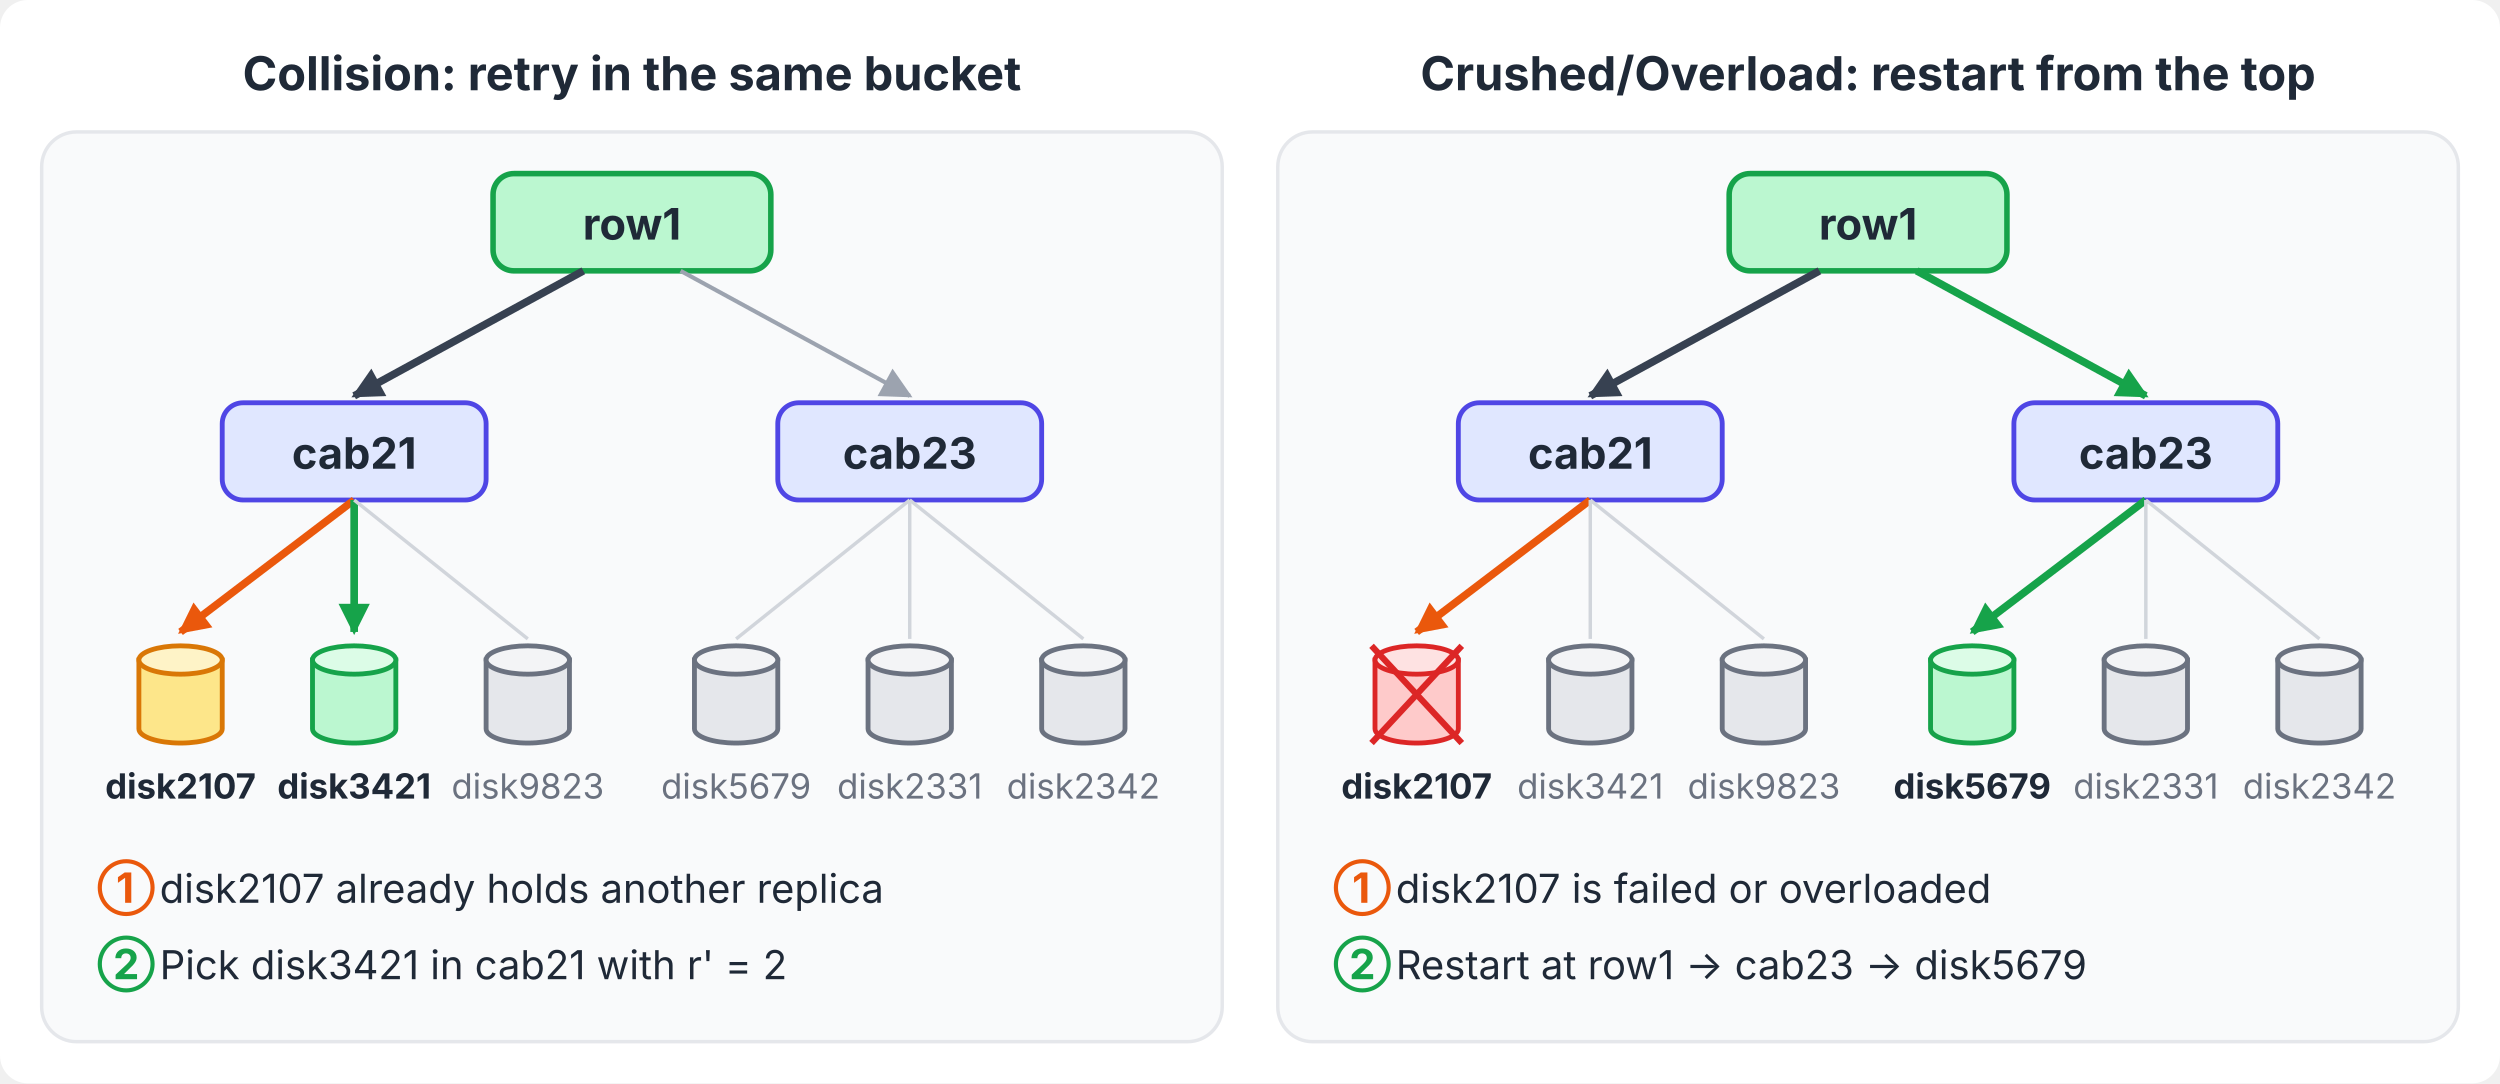
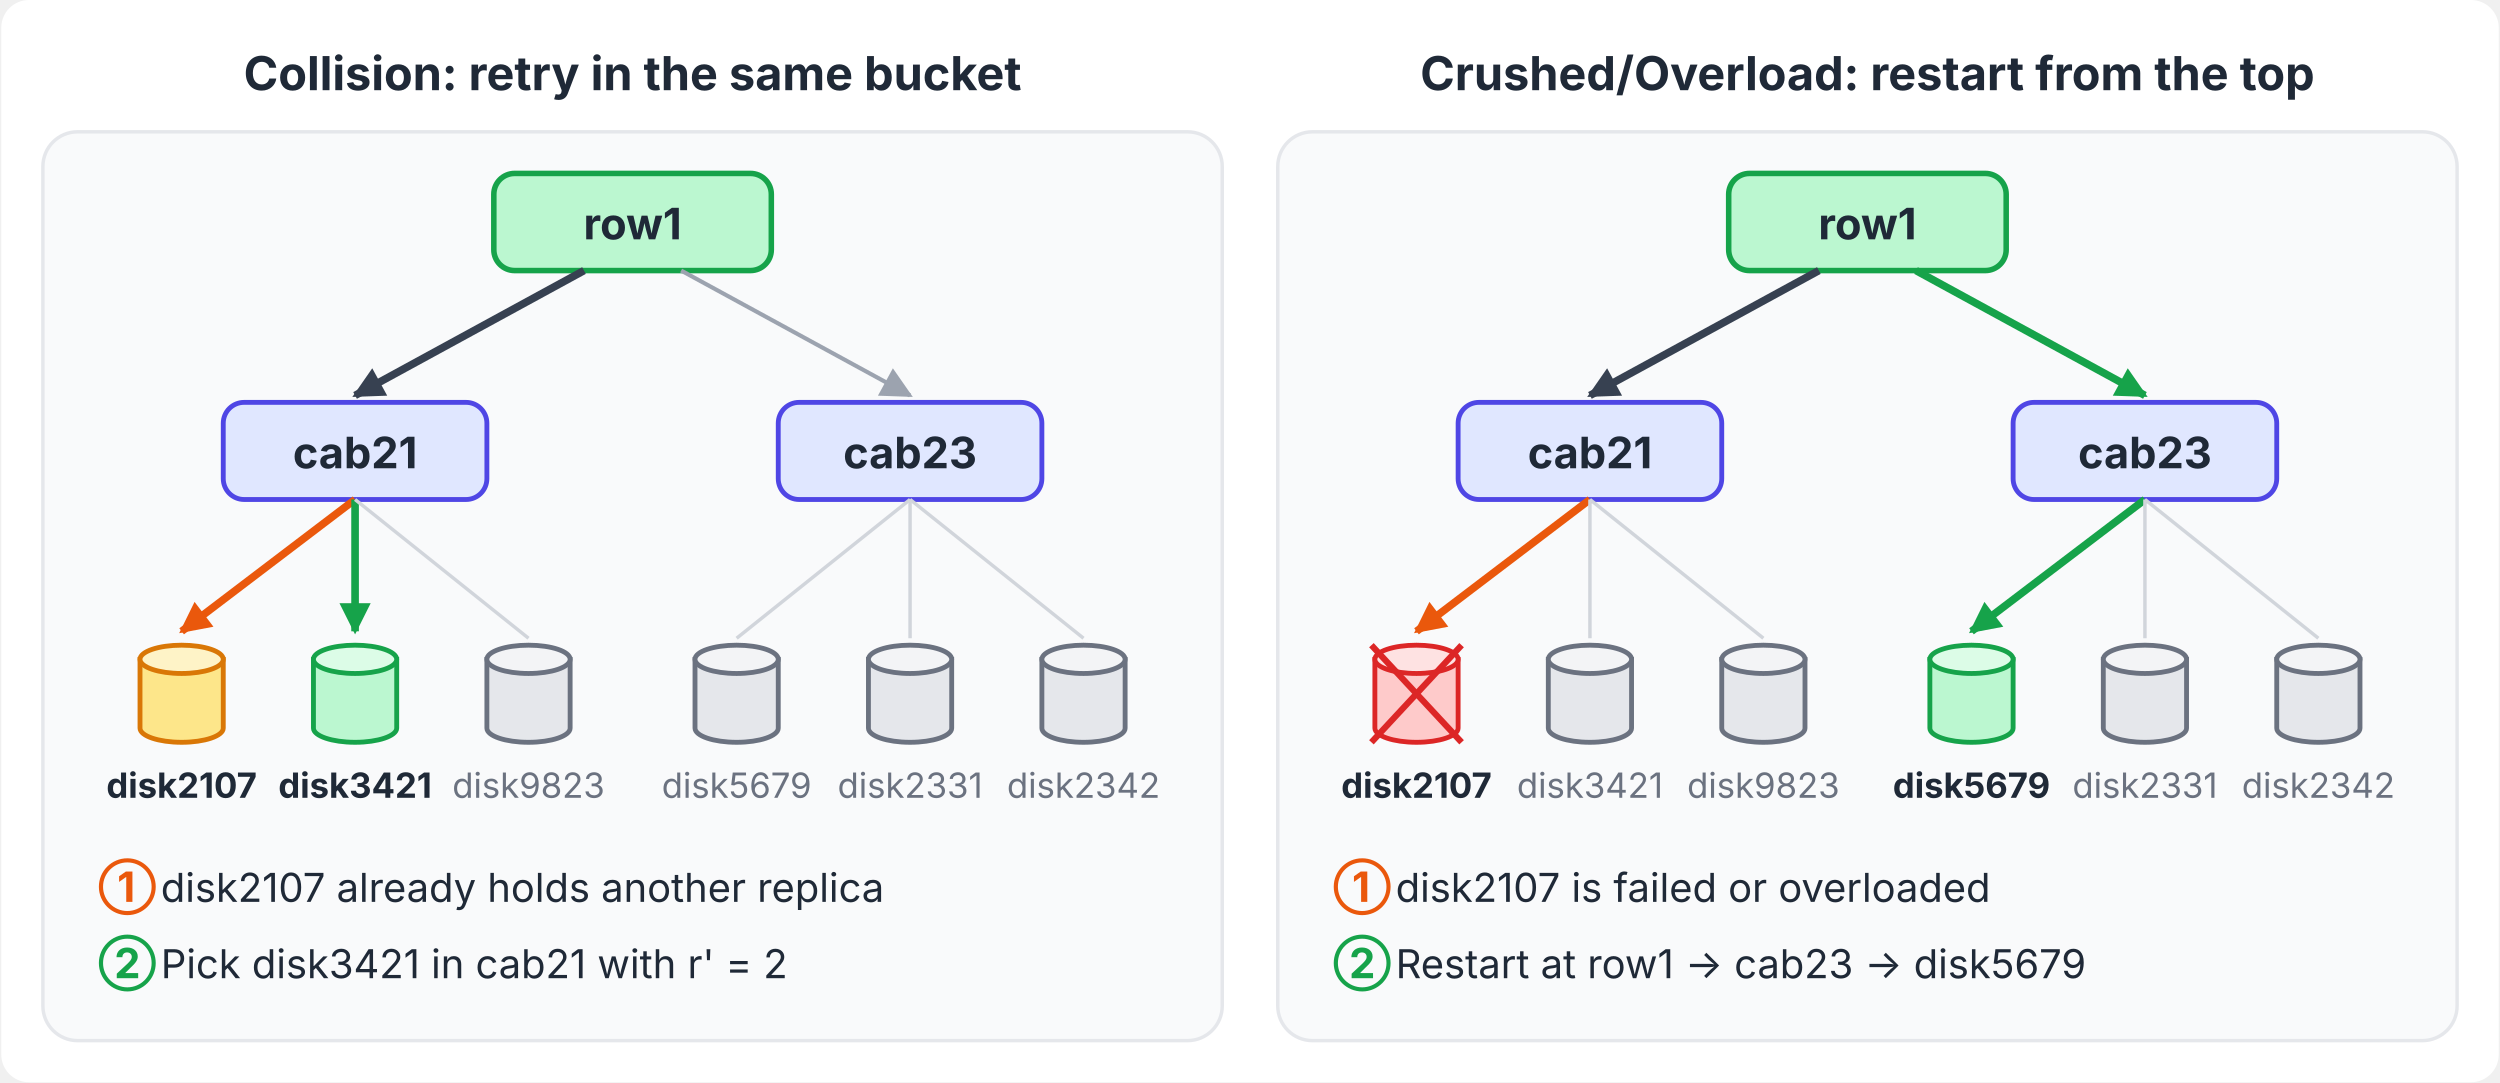
- <svg xmlns="http://www.w3.org/2000/svg" width="720" height="312" viewBox="0 0 720 312" font-family="Inter, Pretendard, 'Apple SD Gothic Neo', 'Noto Sans KR', 'Malgun Gothic', sans-serif" role="img">
+ <svg xmlns="http://www.w3.org/2000/svg" width="760" height="329" viewBox="0 0 720 312" font-family="Inter, Pretendard, 'Apple SD Gothic Neo', 'Noto Sans KR', 'Malgun Gothic', sans-serif" role="img">
  <defs>
    <marker id="a-dark" viewBox="0 0 10 10" refX="9" refY="5" markerUnits="userSpaceOnUse" markerWidth="9" markerHeight="9" orient="auto-start-reverse">
      <path d="M0,0 L10,5 L0,10 z" fill="#374151" />
    </marker>
    <marker id="a-gray" viewBox="0 0 10 10" refX="9" refY="5" markerUnits="userSpaceOnUse" markerWidth="9" markerHeight="9" orient="auto-start-reverse">
      <path d="M0,0 L10,5 L0,10 z" fill="#9ca3af" />
    </marker>
    <marker id="a-blue" viewBox="0 0 10 10" refX="9" refY="5" markerUnits="userSpaceOnUse" markerWidth="9" markerHeight="9" orient="auto-start-reverse">
      <path d="M0,0 L10,5 L0,10 z" fill="#2563eb" />
    </marker>
    <marker id="a-orange" viewBox="0 0 10 10" refX="9" refY="5" markerUnits="userSpaceOnUse" markerWidth="9" markerHeight="9" orient="auto-start-reverse">
      <path d="M0,0 L10,5 L0,10 z" fill="#ea580c" />
    </marker>
    <marker id="a-green" viewBox="0 0 10 10" refX="9" refY="5" markerUnits="userSpaceOnUse" markerWidth="9" markerHeight="9" orient="auto-start-reverse">
      <path d="M0,0 L10,5 L0,10 z" fill="#16a34a" />
    </marker>
    <marker id="a-pink" viewBox="0 0 10 10" refX="9" refY="5" markerUnits="userSpaceOnUse" markerWidth="9" markerHeight="9" orient="auto-start-reverse">
      <path d="M0,0 L10,5 L0,10 z" fill="#db2777" />
    </marker>
  </defs>
  <rect width="720" height="312" rx="8" fill="#ffffff" />
  <rect x="12" y="38" width="340" height="262" rx="10" fill="#f9fafb" stroke="#e5e7eb" stroke-width="1" />
  <text x="182" y="26" font-size="13.5" font-weight="700" text-anchor="middle" fill="#1f2937">Collision: retry in the same bucket</text>
  <rect x="142" y="50" width="80" height="28" rx="6" fill="#bbf7d0" stroke="#16a34a" stroke-width="1.6" />
  <text x="182" y="69" font-size="12.5" font-weight="700" text-anchor="middle" fill="#1f2937">row1</text>
  <line x1="168" y1="78" x2="102" y2="114" stroke="#374151" stroke-width="2.2" marker-end="url(#a-dark)" />
  <rect x="64" y="116" width="76" height="28" rx="6" fill="#e0e7ff" stroke="#4f46e5" stroke-width="1.4" />
  <text x="102" y="135" font-size="12.5" font-weight="700" text-anchor="middle" fill="#1f2937">cab21</text>
  <line x1="102" y1="144" x2="52" y2="182" stroke="#ea580c" stroke-width="2.2" marker-end="url(#a-orange)" />
  <path d="M40.0,190.08 V209.92 A12.0,4.08 0 0 0 64.0,209.92 V190.08 Z" fill="#fde68a" stroke="#d97706" stroke-width="1.4" />
  <ellipse cx="52" cy="190.08" rx="12.0" ry="4.08" fill="#fef3c7" stroke="#d97706" stroke-width="1.4" />
  <text x="52" y="230" font-size="10" font-weight="700" text-anchor="middle" fill="#1f2937">disk2107</text>
  <line x1="102" y1="144" x2="102" y2="182" stroke="#16a34a" stroke-width="2.2" marker-end="url(#a-green)" />
  <path d="M90.0,190.08 V209.92 A12.0,4.08 0 0 0 114.0,209.92 V190.08 Z" fill="#bbf7d0" stroke="#16a34a" stroke-width="1.4" />
  <ellipse cx="102" cy="190.08" rx="12.0" ry="4.08" fill="#dcfce7" stroke="#16a34a" stroke-width="1.4" />
  <text x="102" y="230" font-size="10" font-weight="700" text-anchor="middle" fill="#1f2937">disk3421</text>
  <line x1="102" y1="144" x2="152" y2="184" stroke="#d1d5db" stroke-width="1" />
  <path d="M140.0,190.08 V209.92 A12.0,4.08 0 0 0 164.0,209.92 V190.08 Z" fill="#e5e7eb" stroke="#6b7280" stroke-width="1.4" />
  <ellipse cx="152" cy="190.08" rx="12.0" ry="4.08" fill="#f3f4f6" stroke="#6b7280" stroke-width="1.4" />
  <text x="152" y="230" font-size="10" font-weight="400" text-anchor="middle" fill="#6b7280">disk9823</text>
  <line x1="196" y1="78" x2="262" y2="114" stroke="#9ca3af" stroke-width="1.2" marker-end="url(#a-gray)" />
  <rect x="224" y="116" width="76" height="28" rx="6" fill="#e0e7ff" stroke="#4f46e5" stroke-width="1.4" />
  <text x="262" y="135" font-size="12.5" font-weight="700" text-anchor="middle" fill="#1f2937">cab23</text>
  <line x1="262" y1="144" x2="212" y2="184" stroke="#d1d5db" stroke-width="1" />
  <path d="M200.0,190.08 V209.92 A12.0,4.08 0 0 0 224.0,209.92 V190.08 Z" fill="#e5e7eb" stroke="#6b7280" stroke-width="1.4" />
  <ellipse cx="212" cy="190.08" rx="12.0" ry="4.08" fill="#f3f4f6" stroke="#6b7280" stroke-width="1.4" />
  <text x="212" y="230" font-size="10" font-weight="400" text-anchor="middle" fill="#6b7280">disk5679</text>
  <line x1="262" y1="144" x2="262" y2="184" stroke="#d1d5db" stroke-width="1" />
  <path d="M250.0,190.08 V209.92 A12.0,4.08 0 0 0 274.0,209.92 V190.08 Z" fill="#e5e7eb" stroke="#6b7280" stroke-width="1.4" />
  <ellipse cx="262" cy="190.08" rx="12.0" ry="4.08" fill="#f3f4f6" stroke="#6b7280" stroke-width="1.4" />
  <text x="262" y="230" font-size="10" font-weight="400" text-anchor="middle" fill="#6b7280">disk2331</text>
  <line x1="262" y1="144" x2="312" y2="184" stroke="#d1d5db" stroke-width="1" />
  <path d="M300.0,190.08 V209.92 A12.0,4.08 0 0 0 324.0,209.92 V190.08 Z" fill="#e5e7eb" stroke="#6b7280" stroke-width="1.4" />
  <ellipse cx="312" cy="190.08" rx="12.0" ry="4.08" fill="#f3f4f6" stroke="#6b7280" stroke-width="1.4" />
  <text x="312" y="230" font-size="10" font-weight="400" text-anchor="middle" fill="#6b7280">disk2342</text>
  <text x="28" y="260" font-size="12" font-weight="700" text-anchor="start" fill="#ea580c">①</text>
  <text x="28" y="282" font-size="12" font-weight="700" text-anchor="start" fill="#16a34a">②</text>
  <text x="46" y="260" font-size="11.5" font-weight="400" text-anchor="start" fill="#1f2937">disk2107 already holds another replica</text>
  <text x="46" y="282" font-size="11.5" font-weight="400" text-anchor="start" fill="#1f2937">Pick disk3421 in cab21 with r' = 2</text>
  <rect x="368" y="38" width="340" height="262" rx="10" fill="#f9fafb" stroke="#e5e7eb" stroke-width="1" />
  <text x="538" y="26" font-size="13.5" font-weight="700" text-anchor="middle" fill="#1f2937">Crushed/Overload: restart from the top</text>
  <rect x="498" y="50" width="80" height="28" rx="6" fill="#bbf7d0" stroke="#16a34a" stroke-width="1.6" />
  <text x="538" y="69" font-size="12.5" font-weight="700" text-anchor="middle" fill="#1f2937">row1</text>
  <line x1="524" y1="78" x2="458" y2="114" stroke="#374151" stroke-width="2.2" marker-end="url(#a-dark)" />
  <rect x="420" y="116" width="76" height="28" rx="6" fill="#e0e7ff" stroke="#4f46e5" stroke-width="1.4" />
  <text x="458" y="135" font-size="12.5" font-weight="700" text-anchor="middle" fill="#1f2937">cab21</text>
  <line x1="458" y1="144" x2="408" y2="182" stroke="#ea580c" stroke-width="2.2" marker-end="url(#a-orange)" />
  <path d="M396.0,190.08 V209.92 A12.0,4.08 0 0 0 420.0,209.92 V190.08 Z" fill="#fecaca" stroke="#dc2626" stroke-width="1.4" />
  <ellipse cx="408" cy="190.08" rx="12.0" ry="4.08" fill="#fee2e2" stroke="#dc2626" stroke-width="1.4" />
  <line x1="395" y1="186" x2="421" y2="214" stroke="#dc2626" stroke-width="1.8" />
  <line x1="421" y1="186" x2="395" y2="214" stroke="#dc2626" stroke-width="1.8" />
  <text x="408" y="230" font-size="10" font-weight="700" text-anchor="middle" fill="#1f2937">disk2107</text>
  <line x1="458" y1="144" x2="458" y2="184" stroke="#d1d5db" stroke-width="1" />
  <path d="M446.0,190.08 V209.92 A12.0,4.08 0 0 0 470.0,209.92 V190.08 Z" fill="#e5e7eb" stroke="#6b7280" stroke-width="1.4" />
  <ellipse cx="458" cy="190.08" rx="12.0" ry="4.08" fill="#f3f4f6" stroke="#6b7280" stroke-width="1.4" />
  <text x="458" y="230" font-size="10" font-weight="400" text-anchor="middle" fill="#6b7280">disk3421</text>
  <line x1="458" y1="144" x2="508" y2="184" stroke="#d1d5db" stroke-width="1" />
  <path d="M496.0,190.08 V209.92 A12.0,4.08 0 0 0 520.0,209.92 V190.08 Z" fill="#e5e7eb" stroke="#6b7280" stroke-width="1.4" />
  <ellipse cx="508" cy="190.08" rx="12.0" ry="4.08" fill="#f3f4f6" stroke="#6b7280" stroke-width="1.4" />
  <text x="508" y="230" font-size="10" font-weight="400" text-anchor="middle" fill="#6b7280">disk9823</text>
  <line x1="552" y1="78" x2="618" y2="114" stroke="#16a34a" stroke-width="2.2" marker-end="url(#a-green)" />
  <rect x="580" y="116" width="76" height="28" rx="6" fill="#e0e7ff" stroke="#4f46e5" stroke-width="1.4" />
  <text x="618" y="135" font-size="12.5" font-weight="700" text-anchor="middle" fill="#1f2937">cab23</text>
  <line x1="618" y1="144" x2="568" y2="182" stroke="#16a34a" stroke-width="2.2" marker-end="url(#a-green)" />
  <path d="M556.0,190.08 V209.92 A12.0,4.08 0 0 0 580.0,209.92 V190.08 Z" fill="#bbf7d0" stroke="#16a34a" stroke-width="1.4" />
  <ellipse cx="568" cy="190.08" rx="12.0" ry="4.08" fill="#dcfce7" stroke="#16a34a" stroke-width="1.4" />
  <text x="568" y="230" font-size="10" font-weight="700" text-anchor="middle" fill="#1f2937">disk5679</text>
  <line x1="618" y1="144" x2="618" y2="184" stroke="#d1d5db" stroke-width="1" />
  <path d="M606.0,190.08 V209.92 A12.0,4.08 0 0 0 630.0,209.92 V190.08 Z" fill="#e5e7eb" stroke="#6b7280" stroke-width="1.4" />
  <ellipse cx="618" cy="190.08" rx="12.0" ry="4.08" fill="#f3f4f6" stroke="#6b7280" stroke-width="1.4" />
  <text x="618" y="230" font-size="10" font-weight="400" text-anchor="middle" fill="#6b7280">disk2331</text>
  <line x1="618" y1="144" x2="668" y2="184" stroke="#d1d5db" stroke-width="1" />
  <path d="M656.0,190.08 V209.92 A12.0,4.08 0 0 0 680.0,209.92 V190.08 Z" fill="#e5e7eb" stroke="#6b7280" stroke-width="1.4" />
  <ellipse cx="668" cy="190.08" rx="12.0" ry="4.08" fill="#f3f4f6" stroke="#6b7280" stroke-width="1.4" />
  <text x="668" y="230" font-size="10" font-weight="400" text-anchor="middle" fill="#6b7280">disk2342</text>
  <text x="384" y="260" font-size="12" font-weight="700" text-anchor="start" fill="#ea580c">①</text>
  <text x="384" y="282" font-size="12" font-weight="700" text-anchor="start" fill="#16a34a">②</text>
  <text x="402" y="260" font-size="11.5" font-weight="400" text-anchor="start" fill="#1f2937">disk2107 is failed or overloaded</text>
  <text x="402" y="282" font-size="11.5" font-weight="400" text-anchor="start" fill="#1f2937">Restart at row1 → cab23 → disk5679</text>
</svg>
